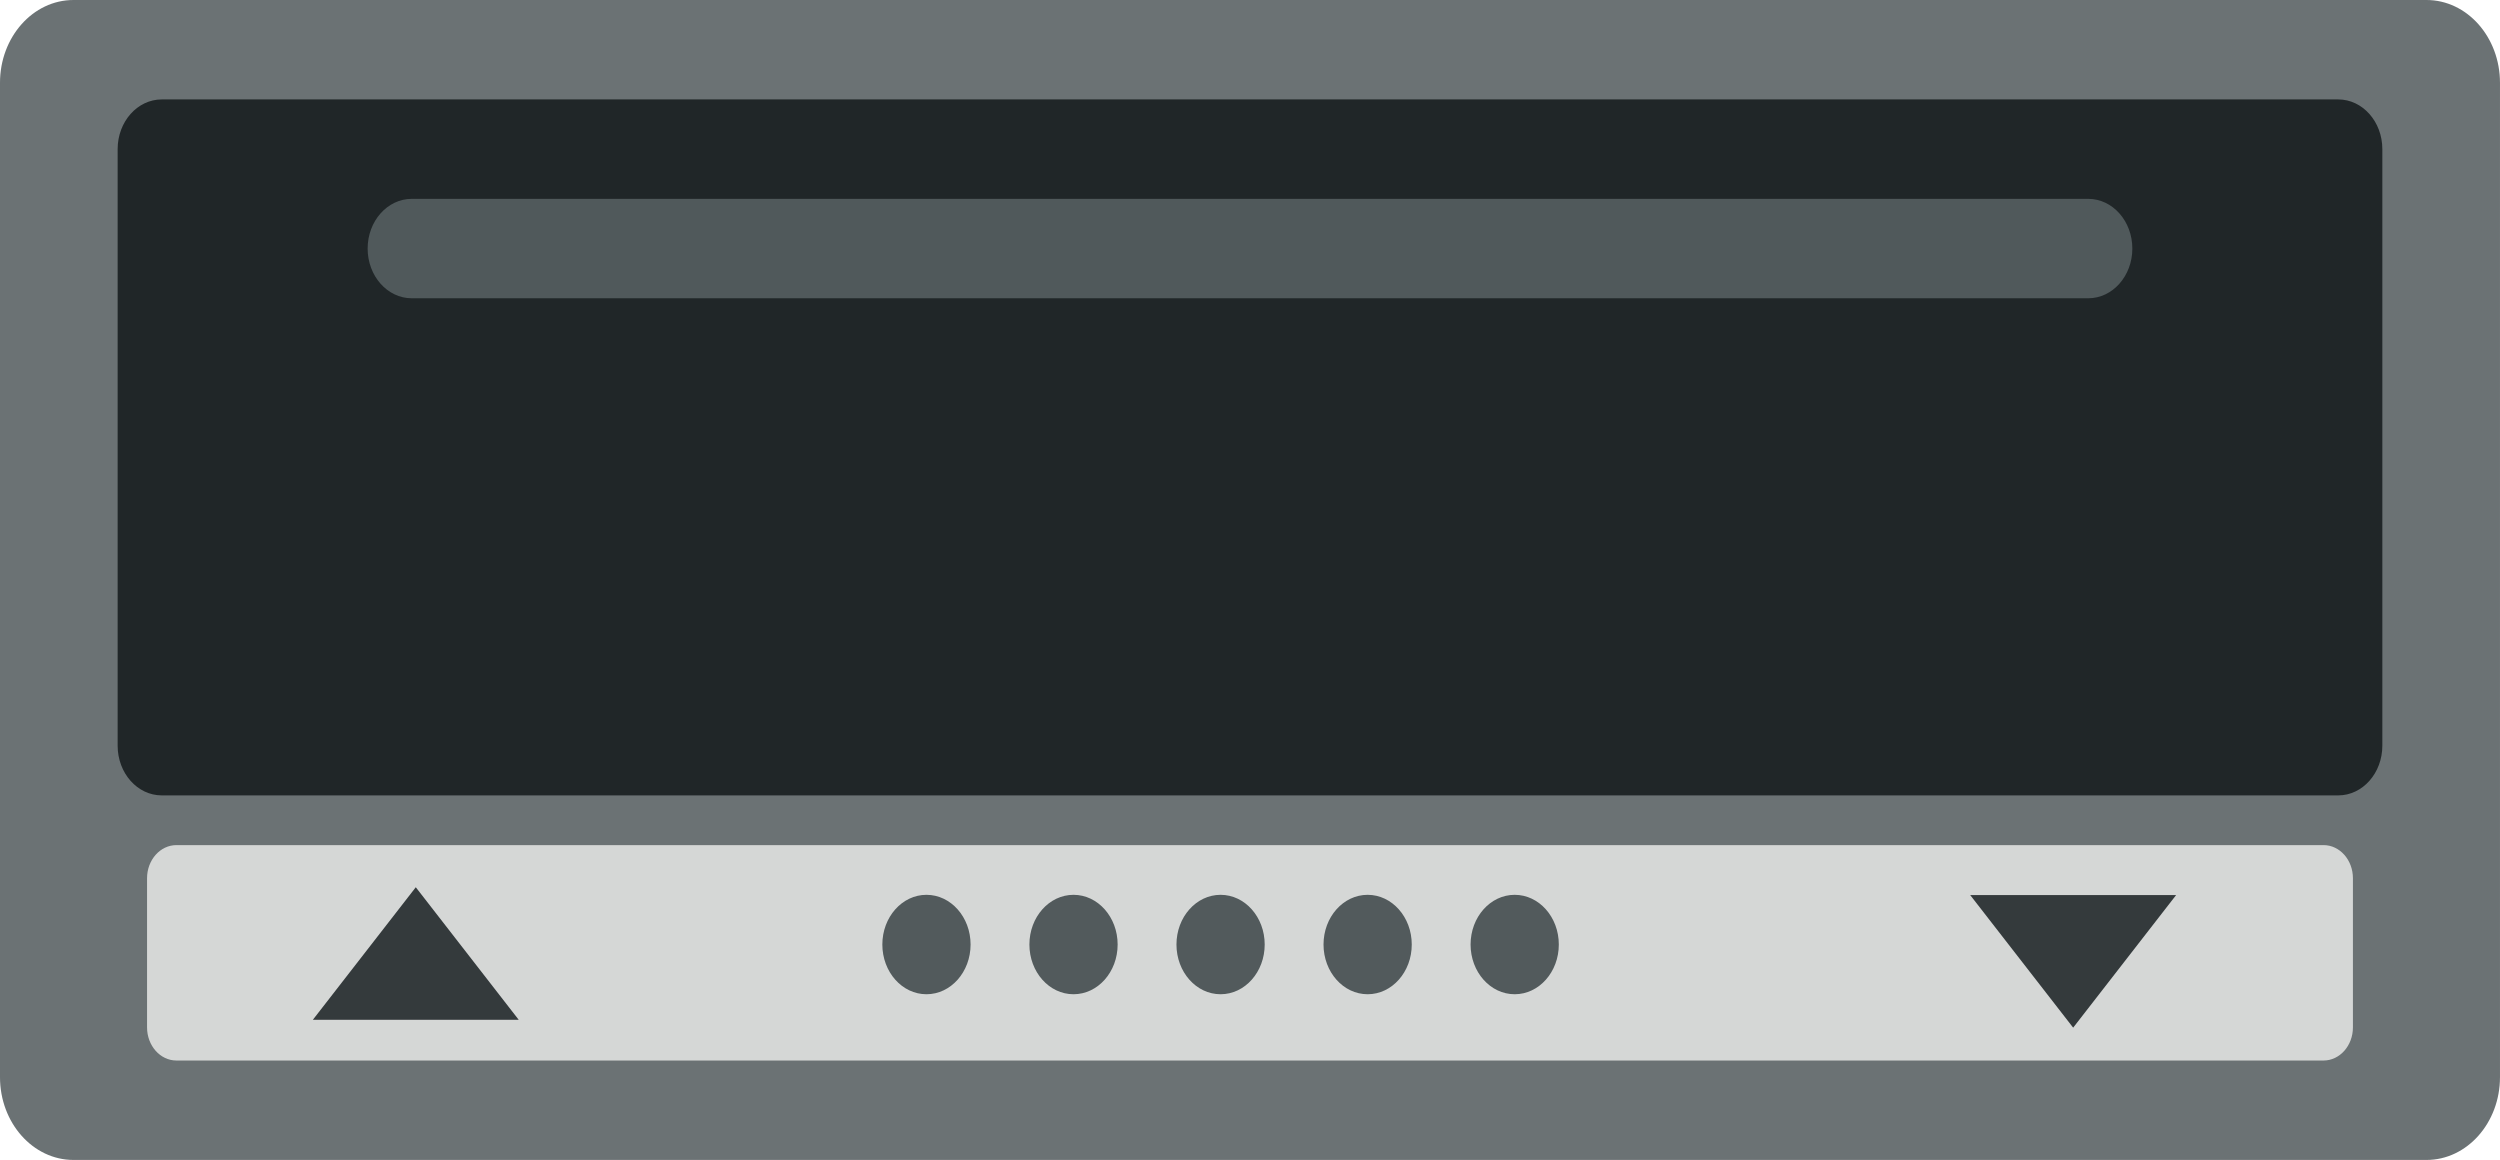
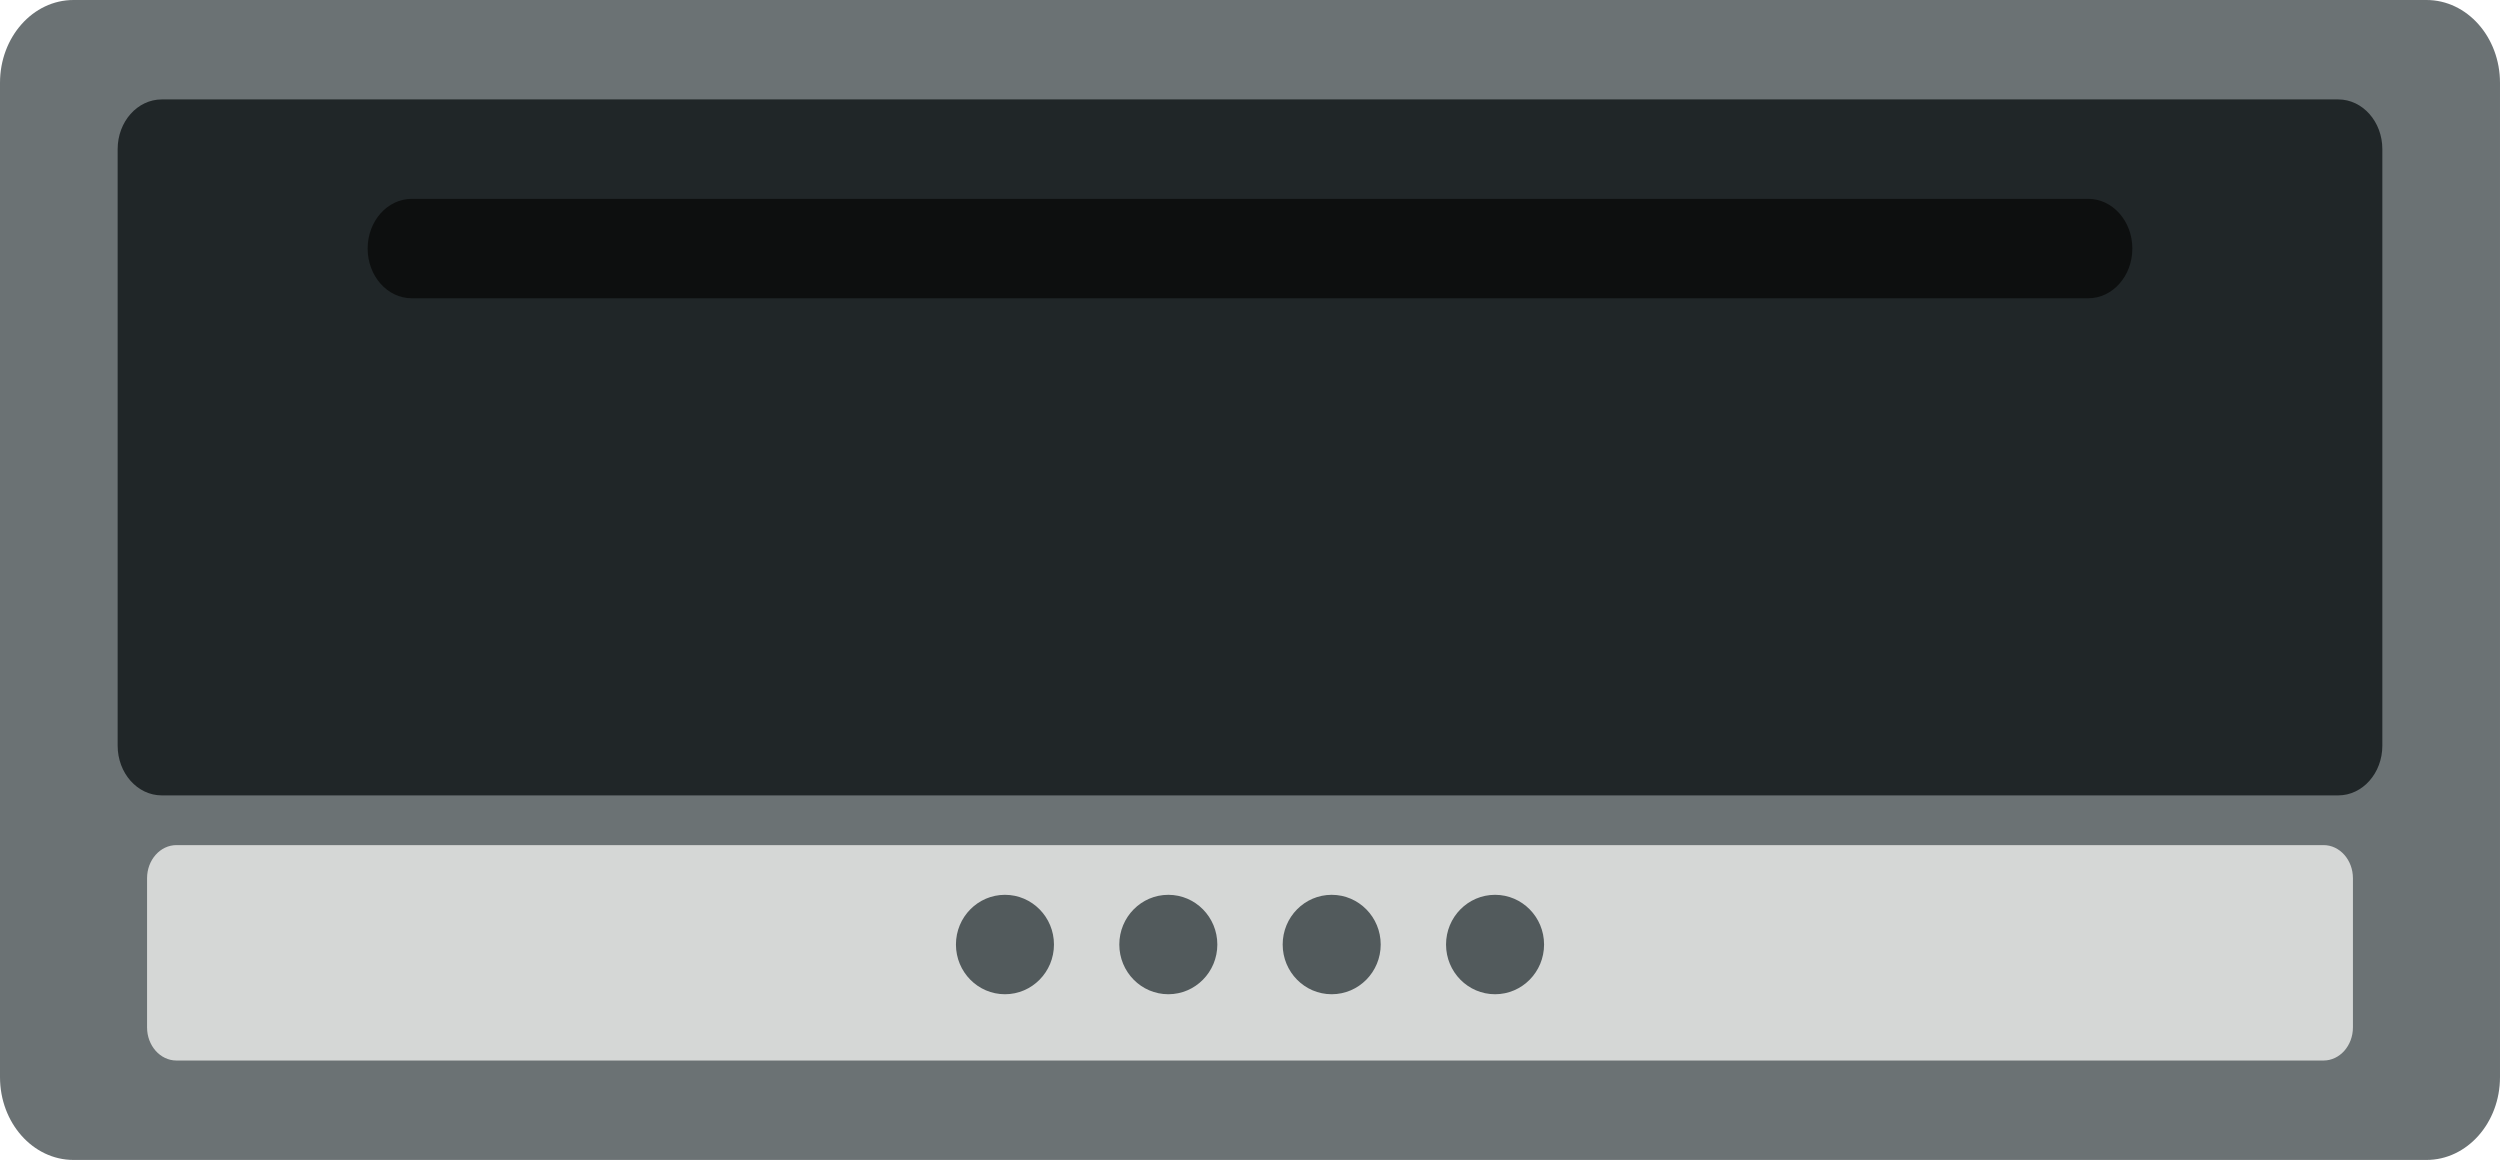
<svg xmlns="http://www.w3.org/2000/svg" width="150.869" height="70" viewBox="0 0 150.869 70" role="img" aria-labelledby="title desc" version="1.1" id="svg108">
  <defs id="defs13">
    <g id="sfp-access">
      <rect width="74" height="70" rx="4" fill="#6b7274" id="rect1" x="0" y="0" />
      <rect x="5" y="6" width="64" height="44" rx="3" fill="#202628" id="rect2" />
      <rect x="15" y="12" width="44" height="6" rx="3" fill="#50595b" id="rect3" />
      <rect x="8" y="52" width="58" height="12" rx="2" fill="#d5d7d6" id="rect4" />
      <path d="M 28,52 H 46 L 42,62 H 32 Z" fill="#303638" id="path4" />
      <circle cx="67" cy="4" r="3" fill="#79a89d" id="circle4" />
    </g>
    <g id="qsfp-uplink">
      <rect width="170" height="70" rx="5" fill="#6b7274" id="rect5" x="0" y="0" />
      <rect x="8" y="6" width="154" height="42" rx="3" fill="#202628" id="rect6" />
      <rect x="25" y="12" width="120" height="6" rx="3" fill="#50595b" id="rect7" />
      <rect x="10" y="51" width="150" height="13" rx="2" fill="#d5d7d6" id="rect8" />
      <path d="m 22,58 7,-8 7,8 z m 112,0 7,-8 7,8 z" fill="#343a3c" id="path8" />
      <g fill="#525a5c" id="g12">
        <circle cx="63" cy="57" r="3" id="circle8" />
        <circle cx="73" cy="57" r="3" id="circle9" />
        <circle cx="83" cy="57" r="3" id="circle10" />
        <circle cx="93" cy="57" r="3" id="circle11" />
        <circle cx="103" cy="57" r="3" id="circle12" />
      </g>
      <circle cx="166" cy="7" r="4" fill="#79a89d" id="circle13" />
    </g>
    <pattern id="bottom-vents" width="16" height="10" patternUnits="userSpaceOnUse">
      <rect x="2" y="2" width="10" height="6" rx="2" fill="#555D5F" id="rect13" />
    </pattern>
  </defs>
-   <g id="g108" transform="translate(-2208.874,-429.2099)" style="display:inline">
-     <g id="g111" transform="translate(-102.5783,12.72445)">
-       <rect width="170" height="70" rx="5" fill="#6b7274" id="rect112" x="0" y="0" transform="matrix(0.8874618,0,0,1,2311.452,416.4855)" />
-       <rect x="8" y="6" width="154" height="42" rx="3" fill="#202628" id="rect113" transform="matrix(0.8874618,0,0,1,2311.452,416.4855)" />
-       <rect x="25" y="12" width="120" height="6" rx="3" fill="#50595b" id="rect114" transform="matrix(0.8874618,0,0,1,2311.452,416.4855)" />
-       <rect x="10" y="51" width="150" height="13" rx="2" fill="#d5d7d6" id="rect115" transform="matrix(0.8874618,0,0,1,2311.452,416.4855)" />
-       <path d="m 21.274,61.543 7,-8 7,8 z" fill="#343a3c" id="path115" transform="matrix(0.8874618,0,0,1,2311.452,416.4855)" />
-       <path d="m 147.976,54.017 -7,8 -7,-8 z" fill="#343a3c" id="path115-9" transform="matrix(0.8874618,0,0,1,2311.452,416.4855)" />
-       <g fill="#525a5c" id="g119" transform="matrix(0.8874618,0,0,1,2311.452,416.4855)">
-         <circle cx="63" cy="57" r="3" id="circle115" />
-         <circle cx="73" cy="57" r="3" id="circle116" />
-         <circle cx="83" cy="57" r="3" id="circle117" />
-         <circle cx="93" cy="57" r="3" id="circle118" />
-         <circle cx="103" cy="57" r="3" id="circle119" />
-       </g>
+   <g id="g111" transform="translate(-2311.452,-416.4855)" style="display:inline">
+     <rect width="170" height="70" rx="5" fill="#6b7274" id="rect112" x="0" y="0" transform="matrix(0.8874618,0,0,1,2311.452,416.4855)" />
+     <rect x="10" y="51" width="150" height="13" rx="2" fill="#d5d7d6" id="rect115" transform="matrix(0.8874618,0,0,1,2311.452,416.4855)" style="display:inline" />
+     <g fill="#525a5c" id="g119" transform="matrix(0.9858799,0,0,1,2309.988,416.4855)">
+       <circle cx="63" cy="57" r="3" id="circle115" />
+       <circle cx="73" cy="57" r="3" id="circle116" />
+       <circle cx="83" cy="57" r="3" id="circle117" />
+       <circle cx="93" cy="57" r="3" id="circle118" />
    </g>
+     <rect x="8" y="6" width="154" height="42" rx="3" fill="#202628" id="rect113" transform="matrix(0.8874618,0,0,1,2311.452,416.4855)" style="display:inline" />
+     <rect x="25" y="12" width="120" height="6" rx="3" fill="#50595b" id="rect114" transform="matrix(0.8874618,0,0,1,2311.452,416.4855)" style="display:inline;fill:#0d0f0f;fill-opacity:1" />
  </g>
</svg>
